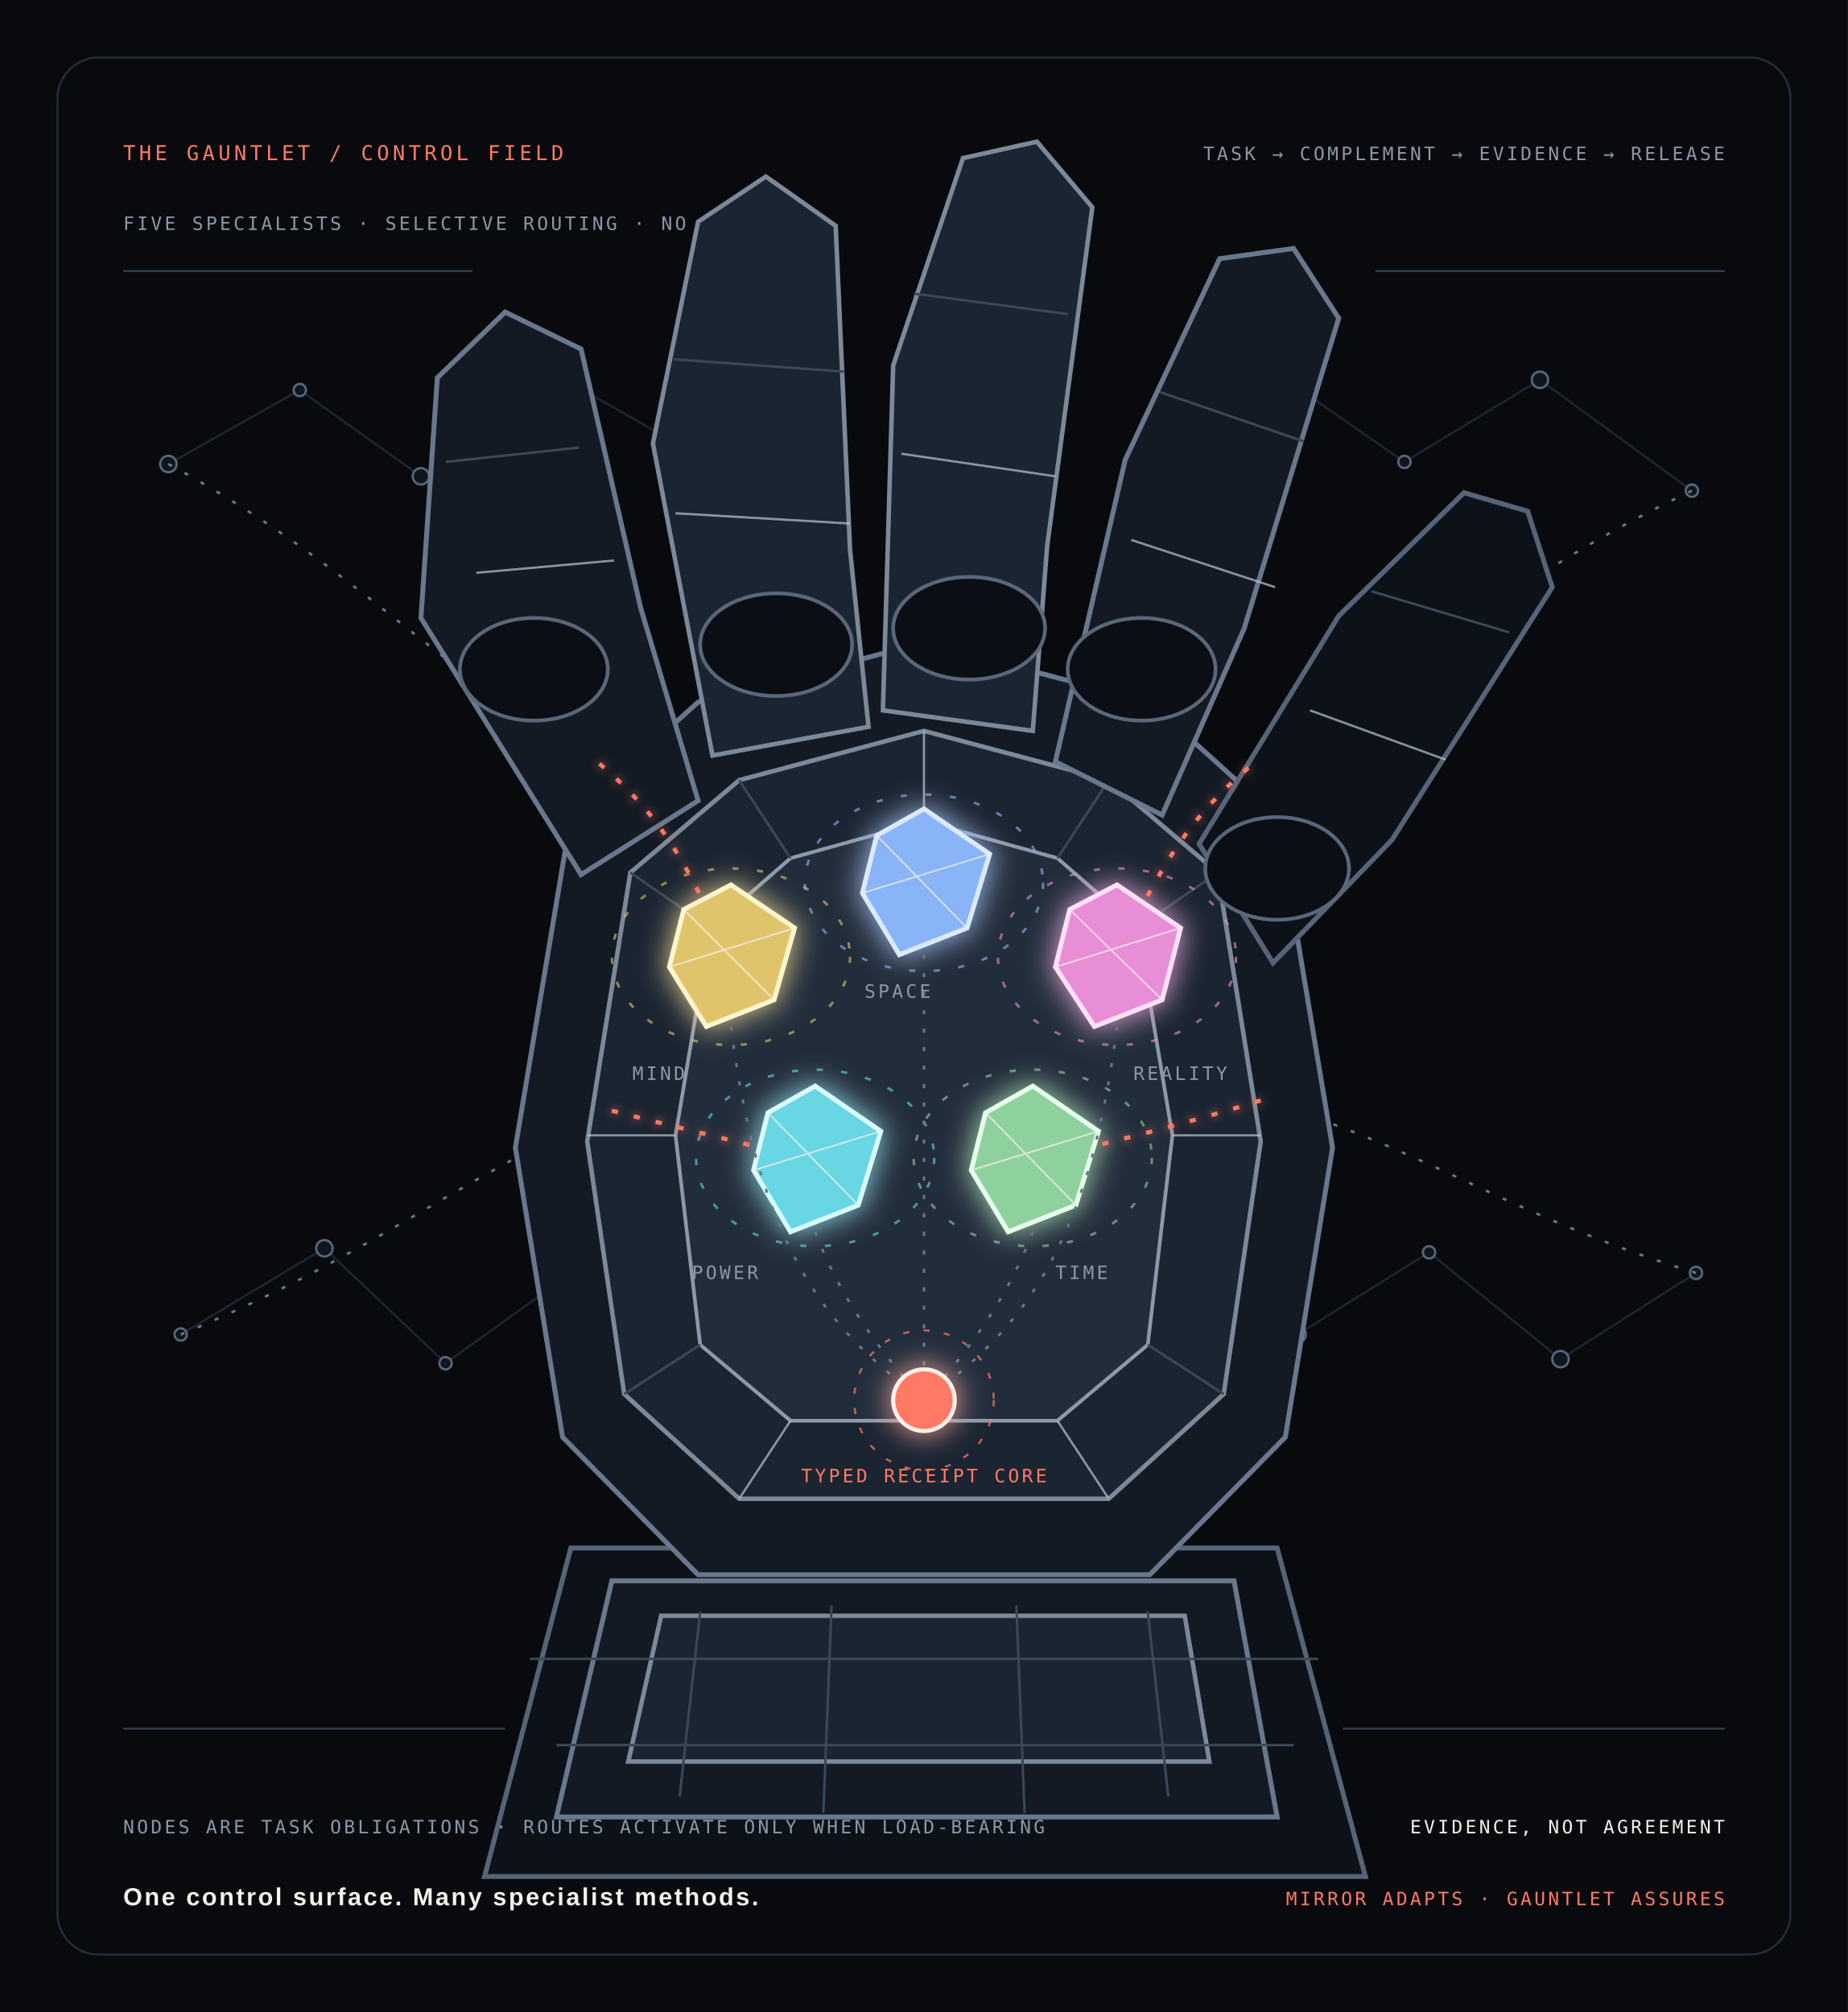
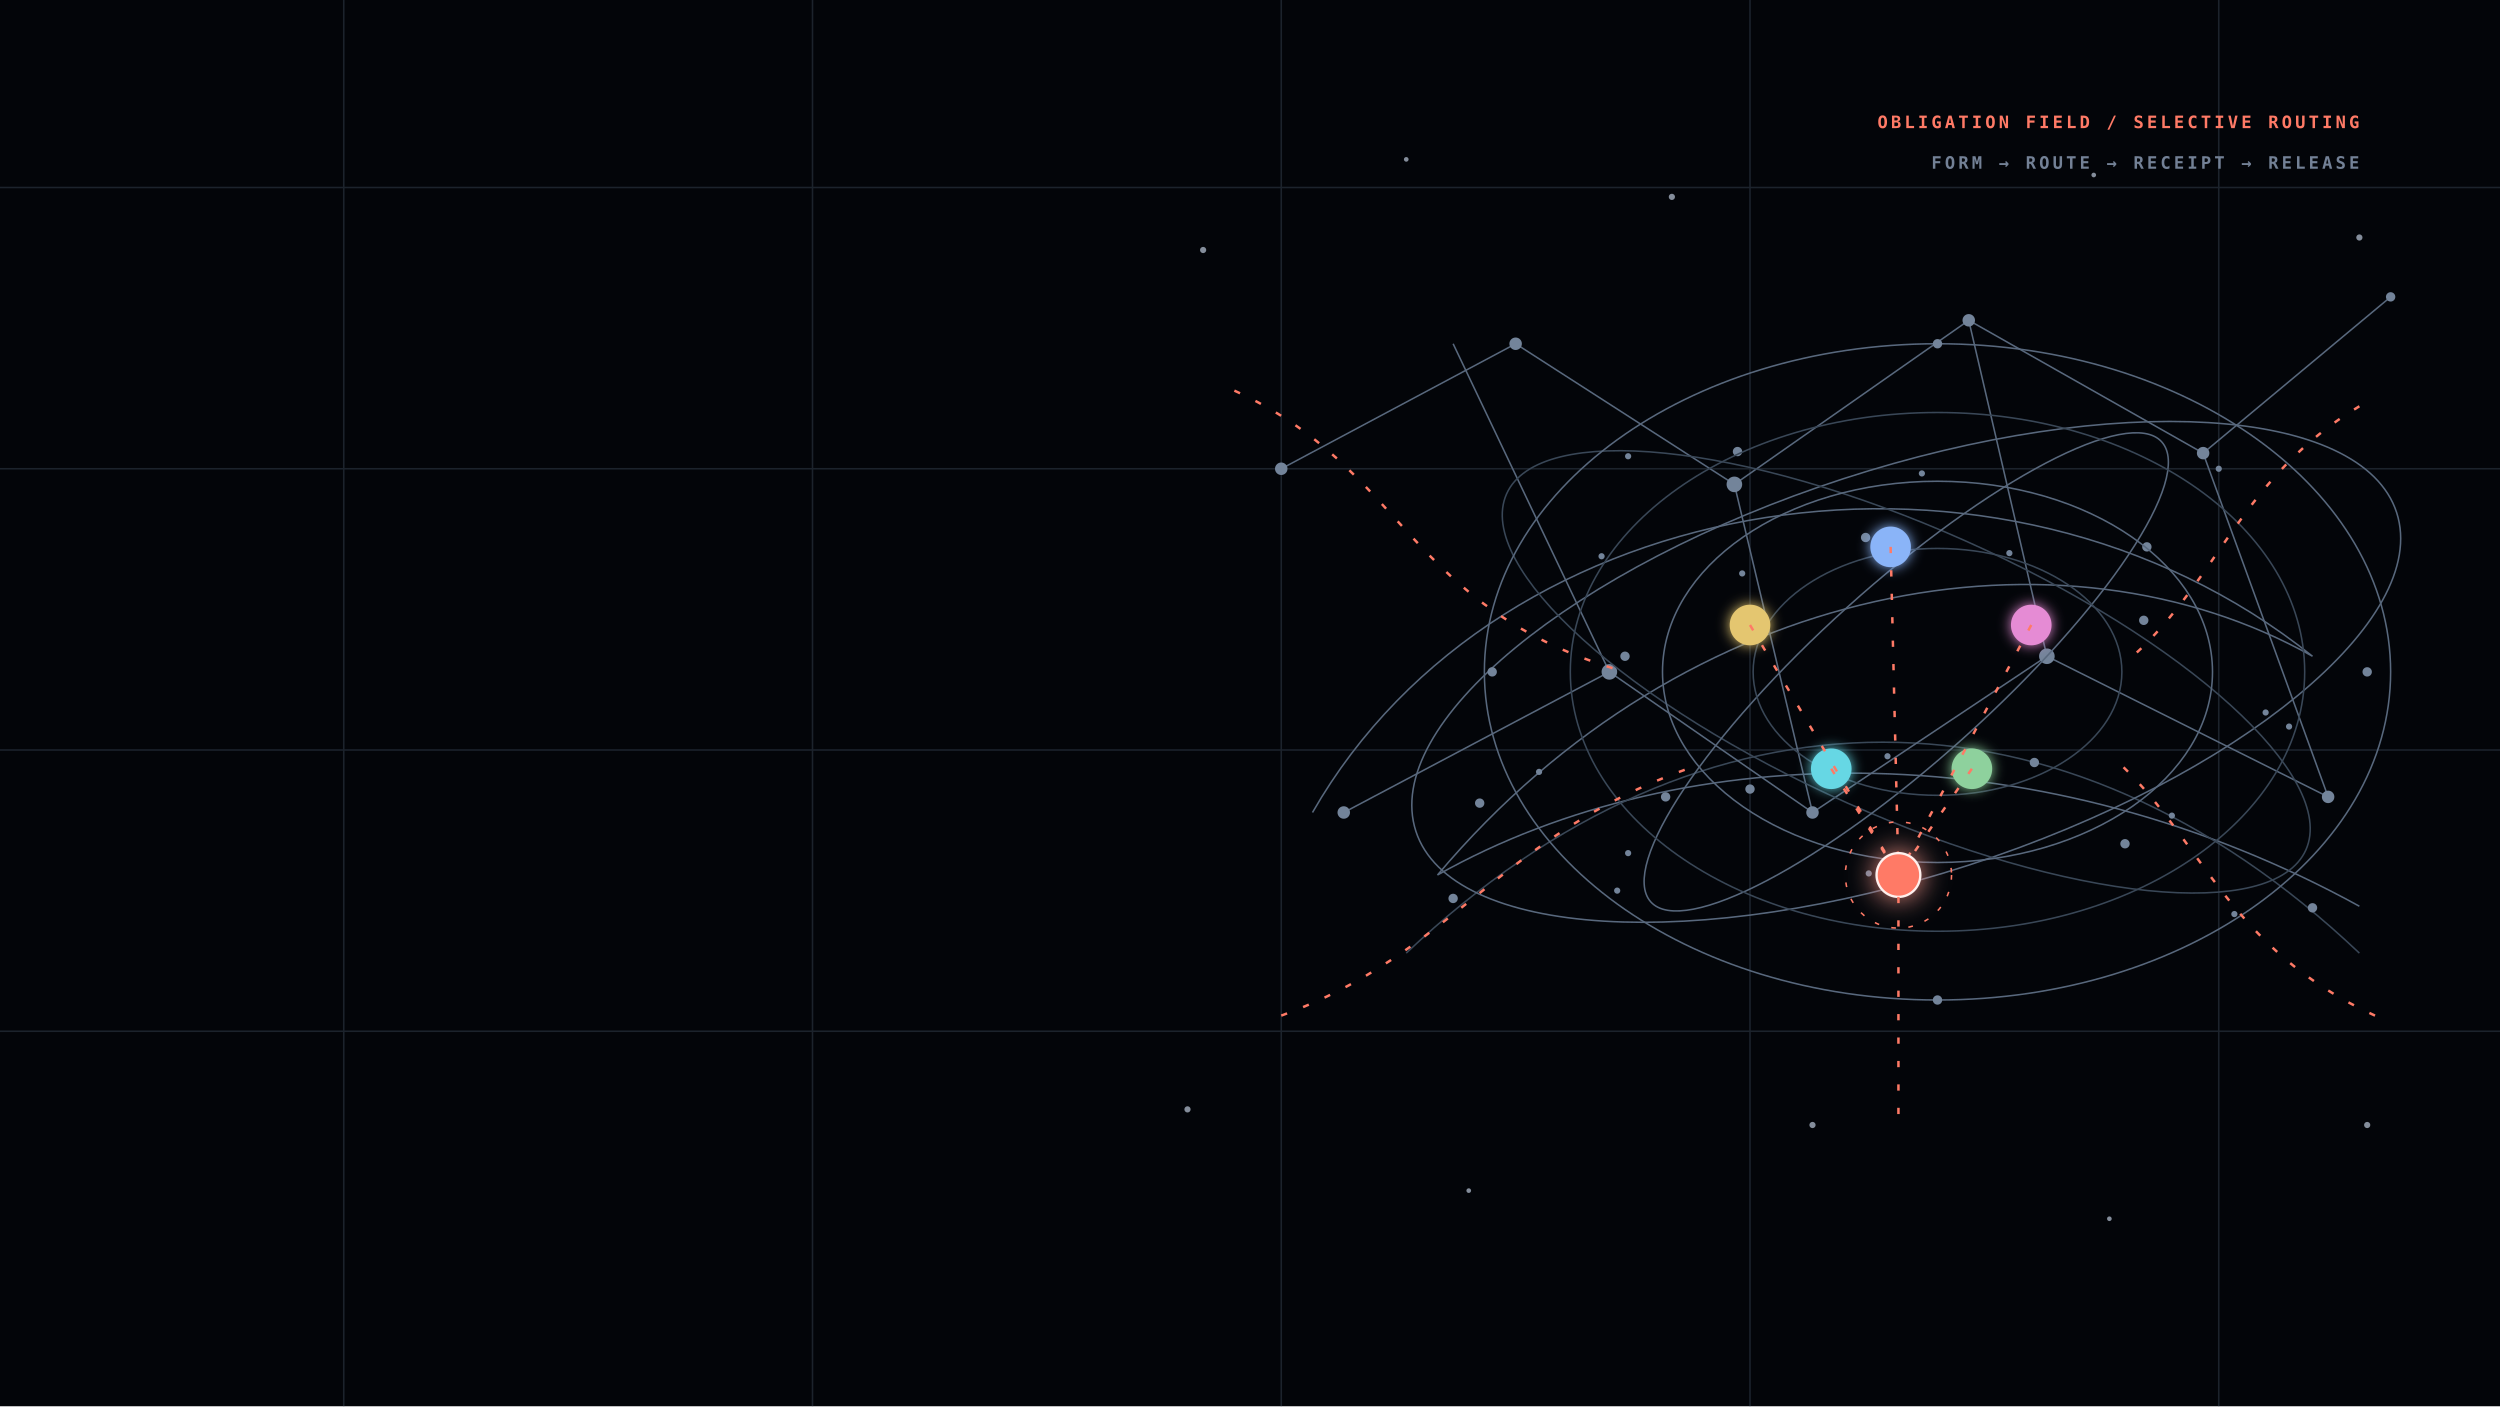
- <svg xmlns="http://www.w3.org/2000/svg" viewBox="0 0 900 980" role="img" aria-labelledby="title desc">
+ <svg xmlns="http://www.w3.org/2000/svg" viewBox="0 0 1600 900" role="img" aria-labelledby="title desc">
  <defs>
-     <filter id="softGlow" x="-60%" y="-60%" width="220%" height="220%">
-       <feGaussianBlur in="SourceGraphic" stdDeviation="7" result="blur" />
+     <filter id="glow" x="-80%" y="-80%" width="260%" height="260%">
+       <feGaussianBlur stdDeviation="4" result="b" />
      <feMerge>
-         <feMergeNode in="blur" />
+         <feMergeNode in="b" />
        <feMergeNode in="SourceGraphic" />
      </feMerge>
    </filter>
-     <filter id="lineGlow" x="-40%" y="-40%" width="180%" height="180%">
-       <feGaussianBlur in="SourceGraphic" stdDeviation="2.2" result="blur" />
+     <filter id="soft" x="-80%" y="-80%" width="260%" height="260%">
+       <feGaussianBlur stdDeviation="9" result="b" />
      <feMerge>
-         <feMergeNode in="blur" />
+         <feMergeNode in="b" />
        <feMergeNode in="SourceGraphic" />
      </feMerge>
    </filter>
    <style>
-       .mono{font-family:Consolas,Menlo,monospace}.sans{font-family:Arial,Helvetica,sans-serif}
-       .field{fill:#080a0e}.frame{fill:none;stroke:#242d39;stroke-width:1}.hair{fill:none;stroke:#303b49;stroke-width:1}.faint{fill:none;stroke:#202936;stroke-width:1}
-       .metal0{fill:#0d1219;stroke:#566478;stroke-width:2.4}.metal1{fill:#131a24;stroke:#69788c;stroke-width:2.4}.metal2{fill:#1b2431;stroke:#7c8999;stroke-width:2.2}.metal3{fill:#222d3b;stroke:#8d99a8;stroke-width:1.8}
-       .joint{fill:#0b0f15;stroke:#596779;stroke-width:1.8}.facet{fill:none;stroke:#3b4858;stroke-width:1.2}.bright{fill:none;stroke:#b6c0cb;stroke-width:1.1;opacity:.72}
-       .mind{fill:#e0c46c;stroke:#fff5ce}.space{fill:#8ab4f8;stroke:#dceaff}.reality{fill:#e88ed6;stroke:#ffe1f8}.power{fill:#67d6e3;stroke:#d9fbff}.time{fill:#8fd19e;stroke:#e5ffeb}
-       .gem{stroke-width:2.3}.gemline{fill:none;stroke:#f4f1e8;stroke-width:.8;opacity:.72}.orbit{fill:none;stroke-width:1.2;stroke-dasharray:3 9;opacity:.62}
-       .route{fill:none;stroke:#66778c;stroke-width:1.2;stroke-dasharray:2 7}.routeHot{fill:none;stroke:#ff7a66;stroke-width:2;stroke-dasharray:3 8;filter:url(#lineGlow)}
-       .receipt{fill:#ff7a66;stroke:#fff0eb;stroke-width:2;filter:url(#softGlow)}.node{fill:#101720;stroke:#627188;stroke-width:1.1}.nodeHot{fill:#ff7a66;stroke:#ffe9e4;stroke-width:1.3}
-       .txt{fill:#f4f1e8}.muted{fill:#8c98a8}.accent{fill:#ff7a66}.micro{font-size:10px;letter-spacing:1.7px}.tiny{font-size:9px;letter-spacing:1.3px}.label{font-size:12px;font-weight:700;letter-spacing:1px}
+       .bg{fill:#030509}.star{fill:#bac7d8}.faint{fill:#73849a}.edge{fill:none;stroke:#58687d;stroke-width:1}.edge2{fill:none;stroke:#394757;stroke-width:1}.hot{fill:none;stroke:#ff7a66;stroke-width:1.6;stroke-dasharray:4 11}.node{fill:#0b1119;stroke:#8c99aa;stroke-width:1}.mind{fill:#e4c66f}.space{fill:#8ab4f8}.reality{fill:#e58bd4}.power{fill:#66d7e4}.time{fill:#8ed19d}.release{fill:#ff7a66;stroke:#fff0ed;stroke-width:1.5}.label{font:700 11px Consolas,Menlo,monospace;letter-spacing:2px;fill:#738196}.accent{fill:#ff7a66}
+       .driftA{animation:driftA 18s ease-in-out infinite}.driftB{animation:driftB 24s ease-in-out infinite}.pulse{animation:pulse 3.8s ease-in-out infinite}.flow{animation:flow 9s linear infinite}.phaseA{animation:phaseA 32s ease-in-out infinite}.phaseB{animation:phaseB 32s ease-in-out infinite}.phaseC{animation:phaseC 32s ease-in-out infinite}.phaseD{animation:phaseD 32s ease-in-out infinite}
+       @keyframes driftA{0%,100%{transform:translate(0,0)}50%{transform:translate(18px,-8px)}}@keyframes driftB{0%,100%{transform:translate(0,0)}50%{transform:translate(-12px,10px)}}@keyframes pulse{0%,100%{opacity:.55}50%{opacity:1}}@keyframes flow{to{stroke-dashoffset:-180}}
+       @keyframes phaseA{0%,19%{opacity:.72}24%,100%{opacity:.12}}@keyframes phaseB{0%,20%{opacity:.10}25%,44%{opacity:.7}49%,100%{opacity:.10}}@keyframes phaseC{0%,45%{opacity:.10}50%,69%{opacity:.72}74%,100%{opacity:.10}}@keyframes phaseD{0%,70%{opacity:.10}75%,94%{opacity:.72}99%,100%{opacity:.10}}
+       @media(prefers-reduced-motion:reduce){*{animation:none!important}.phaseA{opacity:.5}.phaseB,.phaseC,.phaseD{opacity:.16}}
    </style>
  </defs>
-   <rect width="900" height="980" class="field" />
-   <rect x="28" y="28" width="844" height="924" rx="20" class="frame" />
-   <path d="M60 132H230M670 132H840M60 842H246M654 842H840" class="hair" />
-   <text x="60" y="78" class="mono accent micro">THE GAUNTLET / CONTROL FIELD</text>
-   <text x="840" y="78" text-anchor="end" class="mono muted tiny">TASK → COMPLEMENT → EVIDENCE → RELEASE</text>
-   <text x="60" y="112" class="mono muted tiny">FIVE SPECIALISTS · SELECTIVE ROUTING · NO VOTE</text>
-   <g opacity=".9">
-     <path d="M82 226L146 190L205 232L270 182L333 218M622 182L684 225L750 185L824 239M88 650L158 608L217 664L277 621M632 650L696 610L760 662L826 620" class="faint" />
-     <circle cx="82" cy="226" r="4" class="node" />
-     <circle cx="146" cy="190" r="3" class="node" />
-     <circle cx="205" cy="232" r="4" class="node" />
-     <circle cx="270" cy="182" r="3" class="node" />
-     <circle cx="333" cy="218" r="4" class="node" />
-     <circle cx="622" cy="182" r="4" class="node" />
-     <circle cx="684" cy="225" r="3" class="node" />
-     <circle cx="750" cy="185" r="4" class="node" />
-     <circle cx="824" cy="239" r="3" class="node" />
-     <circle cx="88" cy="650" r="3" class="node" />
-     <circle cx="158" cy="608" r="4" class="node" />
-     <circle cx="217" cy="664" r="3" class="node" />
-     <circle cx="277" cy="621" r="4" class="node" />
-     <circle cx="632" cy="650" r="4" class="node" />
-     <circle cx="696" cy="610" r="3" class="node" />
-     <circle cx="760" cy="662" r="4" class="node" />
-     <circle cx="826" cy="620" r="3" class="node" />
+   <rect width="1600" height="900" class="bg" />
+   <g opacity=".45">
+     <path d="M0 120H1600M0 300H1600M0 480H1600M0 660H1600M220 0V900M520 0V900M820 0V900M1120 0V900M1420 0V900" class="edge2" />
  </g>
-   <path d="M82 226C172 275 208 322 290 372M824 239C730 284 700 320 615 374M88 650C180 612 221 575 298 541M826 620C734 592 694 559 614 536" class="route" />
-   <path d="M278 754L622 754L665 914L236 914Z" class="metal0" />
-   <path d="M298 770H601L622 885H271Z" class="metal1" />
-   <path d="M322 787H577L589 858H306Z" class="metal2" />
-   <path d="M258 808H642M271 850H630" class="facet" />
-   <path d="M341 785L331 875M559 785L569 875M405 782L401 883M495 782L499 883" class="facet" />
-   <path d="M274 700L251 559L278 398L340 342L450 313L560 342L622 398L649 559L626 700L560 767H340Z" class="metal1" />
-   <path d="M304 679L286 556L307 425L360 380L450 356L540 380L593 425L614 556L596 679L540 730H360Z" class="metal2" />
-   <path d="M341 655L329 553L346 452L385 418L450 400L515 418L554 452L571 553L559 655L515 692H385Z" class="metal3" />
-   <path d="M304 679L341 655M596 679L559 655M307 425L346 452M593 425L554 452M360 380L385 418M540 380L515 418" class="facet" />
-   <path d="M450 356V400M329 553H286M571 553H614M385 692L360 730M515 692L540 730" class="bright" />
-   <path d="M283 426L205 301L213 184L246 152L283 170L312 296L340 390Z" class="metal1" />
-   <path d="M347 368L318 216L340 108L373 86L407 110L414 268L423 354Z" class="metal2" />
-   <path d="M430 346L435 178L469 77L505 69L532 101L510 266L503 356Z" class="metal2" />
-   <path d="M514 371L548 224L594 126L630 121L652 155L606 306L566 397Z" class="metal1" />
-   <path d="M584 411L652 300L713 240L744 249L756 286L678 409L620 469Z" class="metal0" />
-   <path d="M217 225L282 218M328 175L411 181M445 143L520 153M565 191L635 215M668 288L735 308" class="facet" />
-   <path d="M232 279L299 273M329 250L414 255M439 221L514 232M551 263L621 286M638 346L704 370" class="bright" />
-   <ellipse cx="260" cy="326" rx="36" ry="25" class="joint" />
-   <ellipse cx="378" cy="314" rx="37" ry="25" class="joint" />
-   <ellipse cx="472" cy="306" rx="37" ry="25" class="joint" />
-   <ellipse cx="556" cy="326" rx="36" ry="25" class="joint" />
-   <ellipse cx="622" cy="423" rx="35" ry="25" class="joint" />
-   <ellipse cx="356" cy="466" rx="58" ry="43" class="orbit" stroke="#e0c46c" />
-   <ellipse cx="450" cy="430" rx="58" ry="43" class="orbit" stroke="#8ab4f8" />
-   <ellipse cx="544" cy="466" rx="58" ry="43" class="orbit" stroke="#e88ed6" />
-   <ellipse cx="397" cy="564" rx="58" ry="43" class="orbit" stroke="#67d6e3" />
-   <ellipse cx="503" cy="564" rx="58" ry="43" class="orbit" stroke="#8fd19e" />
-   <g filter="url(#softGlow)">
-     <path d="M356 431L387 452L377 487L344 500L326 471L333 443Z" class="gem mind" />
-     <path d="M450 394L482 416L471 452L438 465L420 435L427 407Z" class="gem space" />
-     <path d="M544 431L575 452L566 487L533 500L514 471L521 443Z" class="gem reality" />
-     <path d="M397 529L429 551L418 587L385 600L367 570L374 542Z" class="gem power" />
-     <path d="M503 529L535 551L524 587L491 600L473 570L480 542Z" class="gem time" />
+   <g class="phaseA driftA">
+     <path d="M840 520C960 310 1280 260 1480 420C1320 330 1080 370 920 560C1080 470 1310 470 1510 580" class="edge" />
+     <path d="M900 610C1090 430 1320 430 1510 610" class="edge2" />
+     <g class="faint">
+       <circle cx="930" cy="575" r="3" />
+       <circle cx="985" cy="494" r="2" />
+       <circle cx="1040" cy="420" r="3" />
+       <circle cx="1115" cy="367" r="2" />
+       <circle cx="1194" cy="344" r="3" />
+       <circle cx="1286" cy="354" r="2" />
+       <circle cx="1372" cy="397" r="3" />
+       <circle cx="1450" cy="456" r="2" />
+       <circle cx="1042" cy="546" r="2" />
+       <circle cx="1120" cy="505" r="3" />
+       <circle cx="1208" cy="484" r="2" />
+       <circle cx="1302" cy="488" r="3" />
+       <circle cx="1390" cy="522" r="2" />
+       <circle cx="1480" cy="581" r="3" />
+     </g>
  </g>
-   <path d="M333 443L377 487M326 471L387 452M427 407L471 452M420 435L482 416M521 443L566 487M514 471L575 452M374 542L418 587M367 570L429 551M480 542L524 587M473 570L535 551" class="gemline" />
-   <path d="M356 500C370 612 406 650 450 682M450 465V682M544 500C530 612 494 650 450 682M397 600C409 632 429 659 450 682M503 600C491 632 471 659 450 682" class="route" />
-   <path d="M292 372C318 394 330 414 342 438M608 374C582 396 570 416 558 438M298 541C325 548 347 553 370 559M614 536C585 545 558 552 530 559" class="routeHot" />
-   <circle cx="450" cy="682" r="15" class="receipt" />
-   <circle cx="450" cy="682" r="34" fill="none" stroke="#ff7a66" stroke-width="1" stroke-dasharray="3 7" opacity=".72" />
-   <path d="M450 698V746" class="routeHot" />
-   <g class="mono tiny">
-     <text x="308" y="526" class="muted">MIND</text>
-     <text x="421" y="486" class="muted">SPACE</text>
-     <text x="552" y="526" class="muted">REALITY</text>
-     <text x="337" y="623" class="muted">POWER</text>
-     <text x="514" y="623" class="muted">TIME</text>
+   <g class="phaseB driftB">
+     <path d="M820 300L970 220L1110 310L1260 205L1410 290L1530 190M860 520L1030 430L1160 520L1310 420L1490 510M930 220L1030 430M1110 310L1160 520M1260 205L1310 420M1410 290L1490 510" class="edge" />
+     <g class="faint">
+       <circle cx="820" cy="300" r="4" />
+       <circle cx="970" cy="220" r="4" />
+       <circle cx="1110" cy="310" r="5" />
+       <circle cx="1260" cy="205" r="4" />
+       <circle cx="1410" cy="290" r="4" />
+       <circle cx="1530" cy="190" r="3" />
+       <circle cx="860" cy="520" r="4" />
+       <circle cx="1030" cy="430" r="5" />
+       <circle cx="1160" cy="520" r="4" />
+       <circle cx="1310" cy="420" r="5" />
+       <circle cx="1490" cy="510" r="4" />
+     </g>
  </g>
-   <text x="450" y="722" text-anchor="middle" class="mono accent tiny">TYPED RECEIPT CORE</text>
-   <text x="60" y="893" class="mono muted tiny">NODES ARE TASK OBLIGATIONS · ROUTES ACTIVATE ONLY WHEN LOAD-BEARING</text>
-   <text x="840" y="893" text-anchor="end" class="mono txt tiny">EVIDENCE, NOT AGREEMENT</text>
-   <text x="60" y="928" class="sans txt label">One control surface. Many specialist methods.</text>
-   <text x="840" y="928" text-anchor="end" class="mono accent tiny">MIRROR ADAPTS · GAUNTLET ASSURES</text>
+   <g class="phaseC">
+     <ellipse cx="1220" cy="430" rx="330" ry="130" transform="rotate(-18 1220 430)" class="edge" />
+     <ellipse cx="1220" cy="430" rx="280" ry="92" transform="rotate(24 1220 430)" class="edge2" />
+     <ellipse cx="1220" cy="430" rx="220" ry="56" transform="rotate(-42 1220 430)" class="edge" />
+     <g class="faint">
+       <circle cx="947" cy="514" r="3" />
+       <circle cx="1025" cy="356" r="2" />
+       <circle cx="1112" cy="289" r="3" />
+       <circle cx="1230" cy="303" r="2" />
+       <circle cx="1374" cy="350" r="3" />
+       <circle cx="1465" cy="465" r="2" />
+       <circle cx="1360" cy="540" r="3" />
+       <circle cx="1196" cy="559" r="2" />
+       <circle cx="1066" cy="510" r="3" />
+     </g>
+   </g>
+   <g class="phaseD">
+     <ellipse cx="1240" cy="430" rx="290" ry="210" class="edge" />
+     <ellipse cx="1240" cy="430" rx="235" ry="166" class="edge2" />
+     <ellipse cx="1240" cy="430" rx="176" ry="122" class="edge" />
+     <ellipse cx="1240" cy="430" rx="118" ry="79" class="edge2" />
+     <g class="faint">
+       <circle cx="1240" cy="220" r="3" />
+       <circle cx="1420" cy="300" r="2" />
+       <circle cx="1515" cy="430" r="3" />
+       <circle cx="1430" cy="585" r="2" />
+       <circle cx="1240" cy="640" r="3" />
+       <circle cx="1035" cy="570" r="2" />
+       <circle cx="955" cy="430" r="3" />
+       <circle cx="1042" cy="292" r="2" />
+     </g>
+   </g>
+   <g opacity=".7" class="driftB">
+     <circle cx="770" cy="160" r="2" class="star" />
+     <circle cx="900" cy="102" r="1.5" class="star" />
+     <circle cx="1070" cy="126" r="2" class="star" />
+     <circle cx="1340" cy="112" r="1.5" class="star" />
+     <circle cx="1510" cy="152" r="2" class="star" />
+     <circle cx="760" cy="710" r="2" class="star" />
+     <circle cx="940" cy="762" r="1.5" class="star" />
+     <circle cx="1160" cy="720" r="2" class="star" />
+     <circle cx="1350" cy="780" r="1.5" class="star" />
+     <circle cx="1515" cy="720" r="2" class="star" />
+   </g>
+   <g class="flow">
+     <path d="M790 250C900 300 900 390 1040 430M820 650C930 610 960 535 1080 492M1510 260C1435 305 1420 370 1365 420M1520 650C1428 608 1410 540 1358 490" class="hot" />
+   </g>
+   <g filter="url(#glow)">
+     <circle cx="1120" cy="400" r="13" class="mind pulse" />
+     <circle cx="1210" cy="350" r="13" class="space pulse" />
+     <circle cx="1300" cy="400" r="13" class="reality pulse" />
+     <circle cx="1172" cy="492" r="13" class="power pulse" />
+     <circle cx="1262" cy="492" r="13" class="time pulse" />
+   </g>
+   <g class="flow">
+     <path d="M1120 400L1215 560M1210 350L1215 560M1300 400L1215 560M1172 492L1215 560M1262 492L1215 560" class="hot" />
+   </g>
+   <circle cx="1215" cy="560" r="14" class="release" filter="url(#soft)" />
+   <circle cx="1215" cy="560" r="34" fill="none" stroke="#ff7a66" stroke-width="1" stroke-dasharray="3 8" class="pulse" />
+   <path d="M1215 574V720" class="hot flow" />
+   <text x="1510" y="82" text-anchor="end" class="label accent">OBLIGATION FIELD / SELECTIVE ROUTING</text>
+   <text x="1510" y="108" text-anchor="end" class="label">FORM → ROUTE → RECEIPT → RELEASE</text>
</svg>
